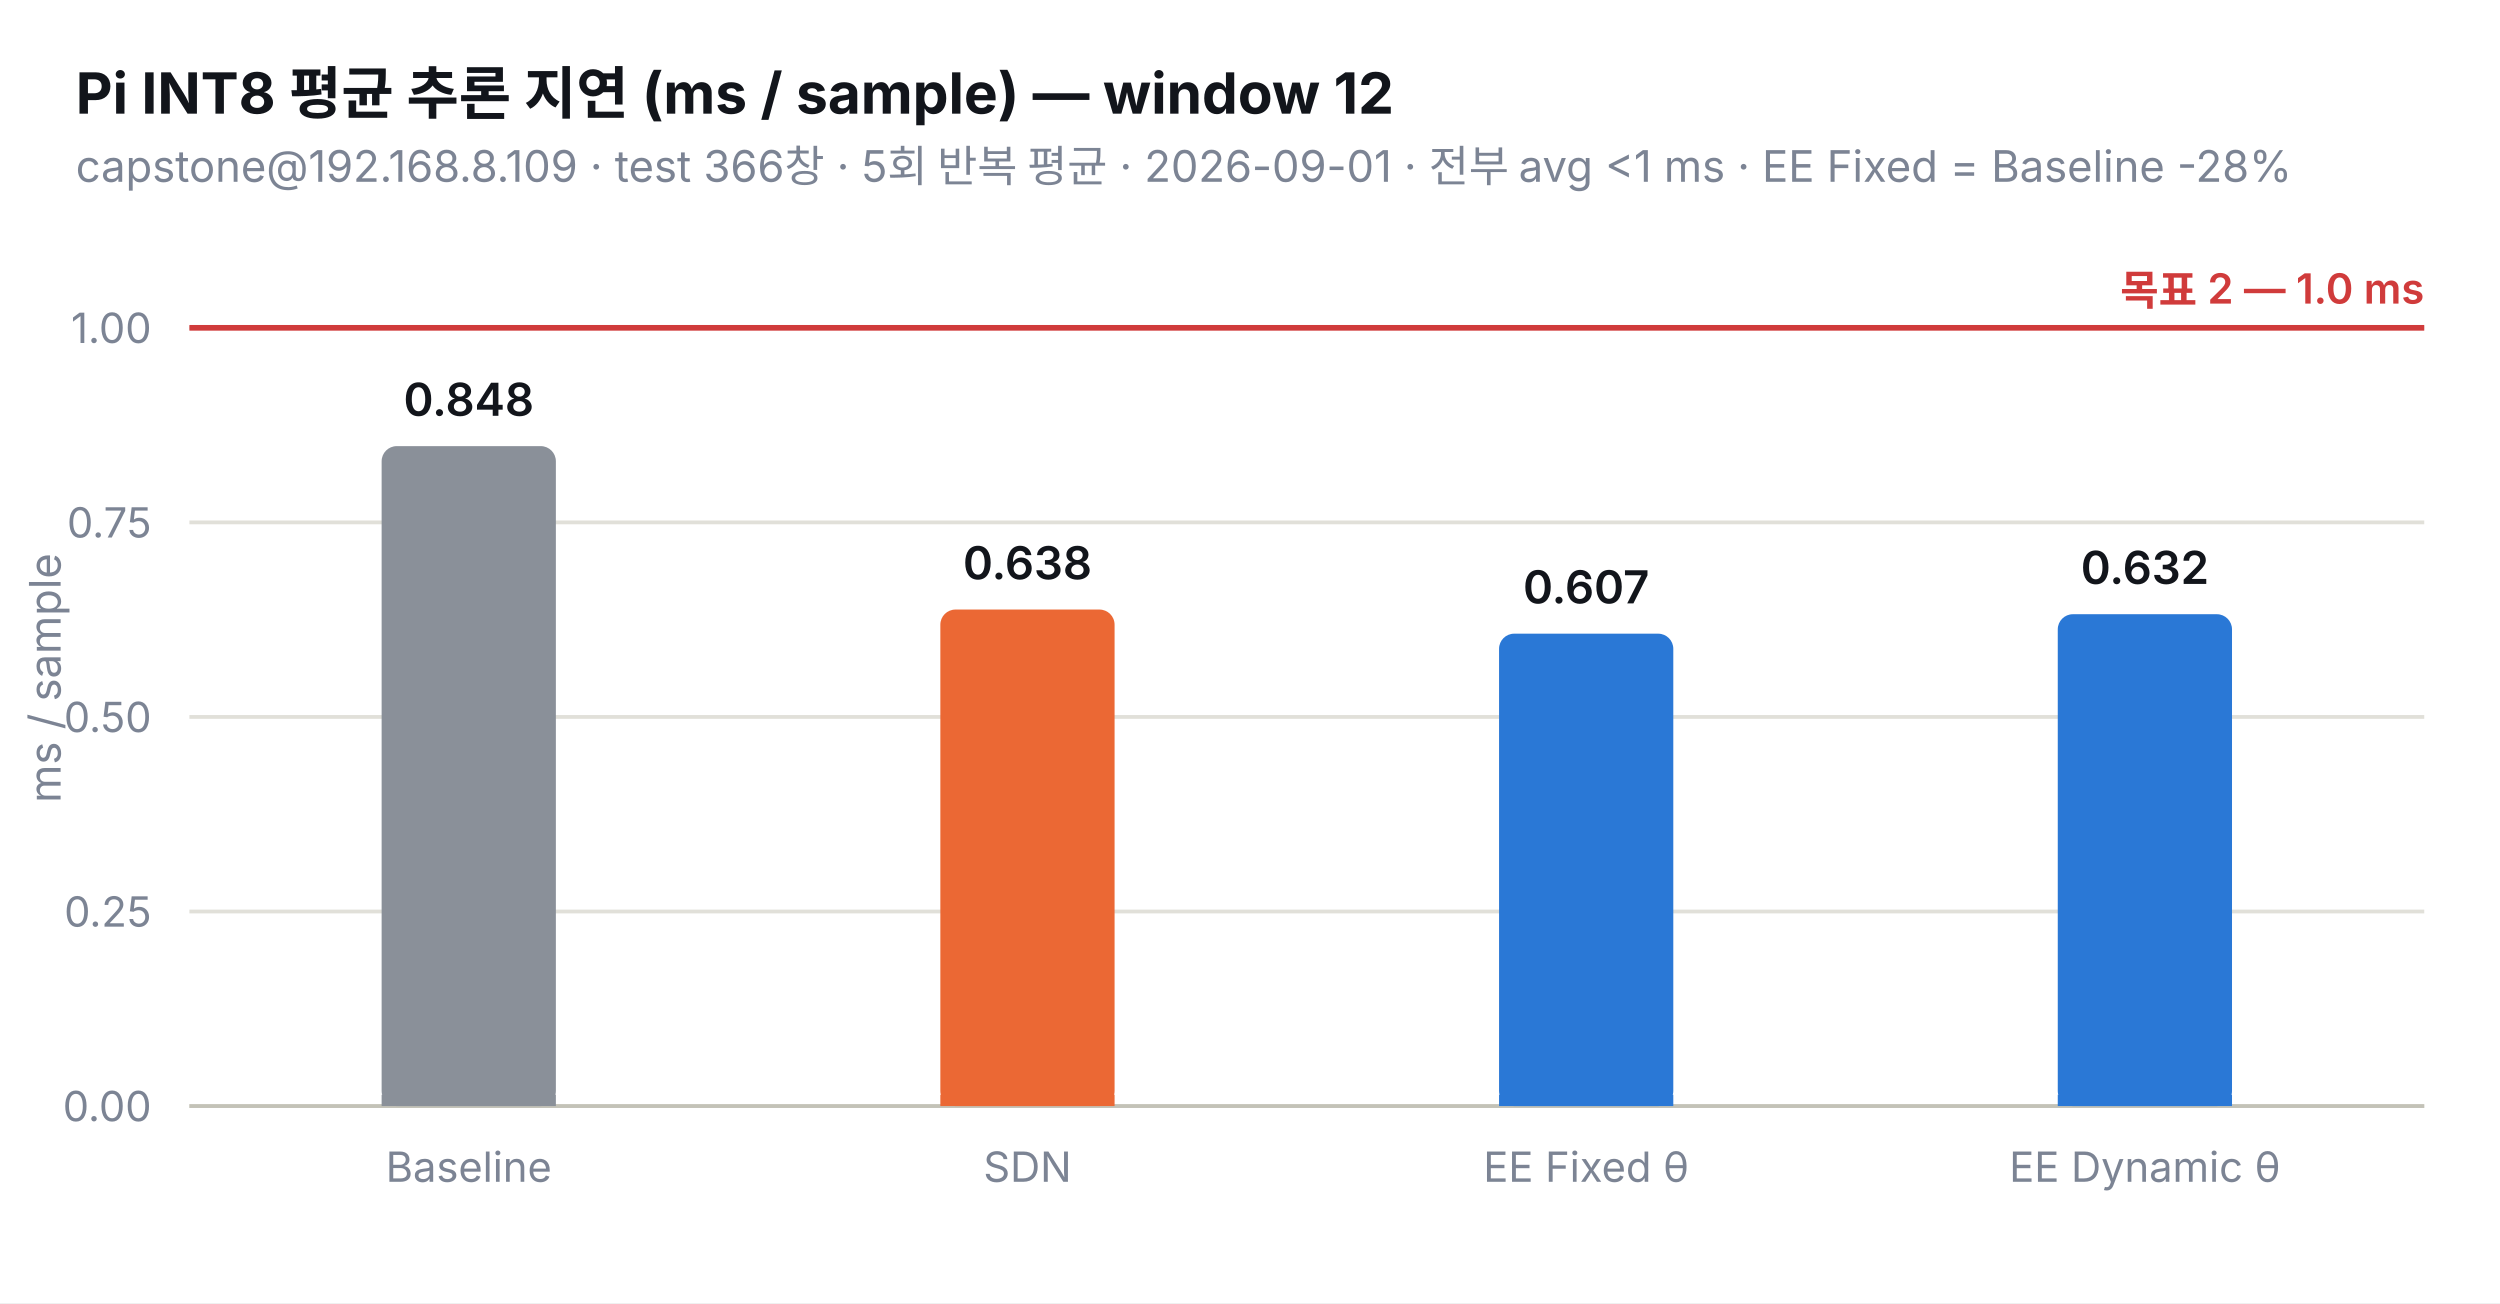
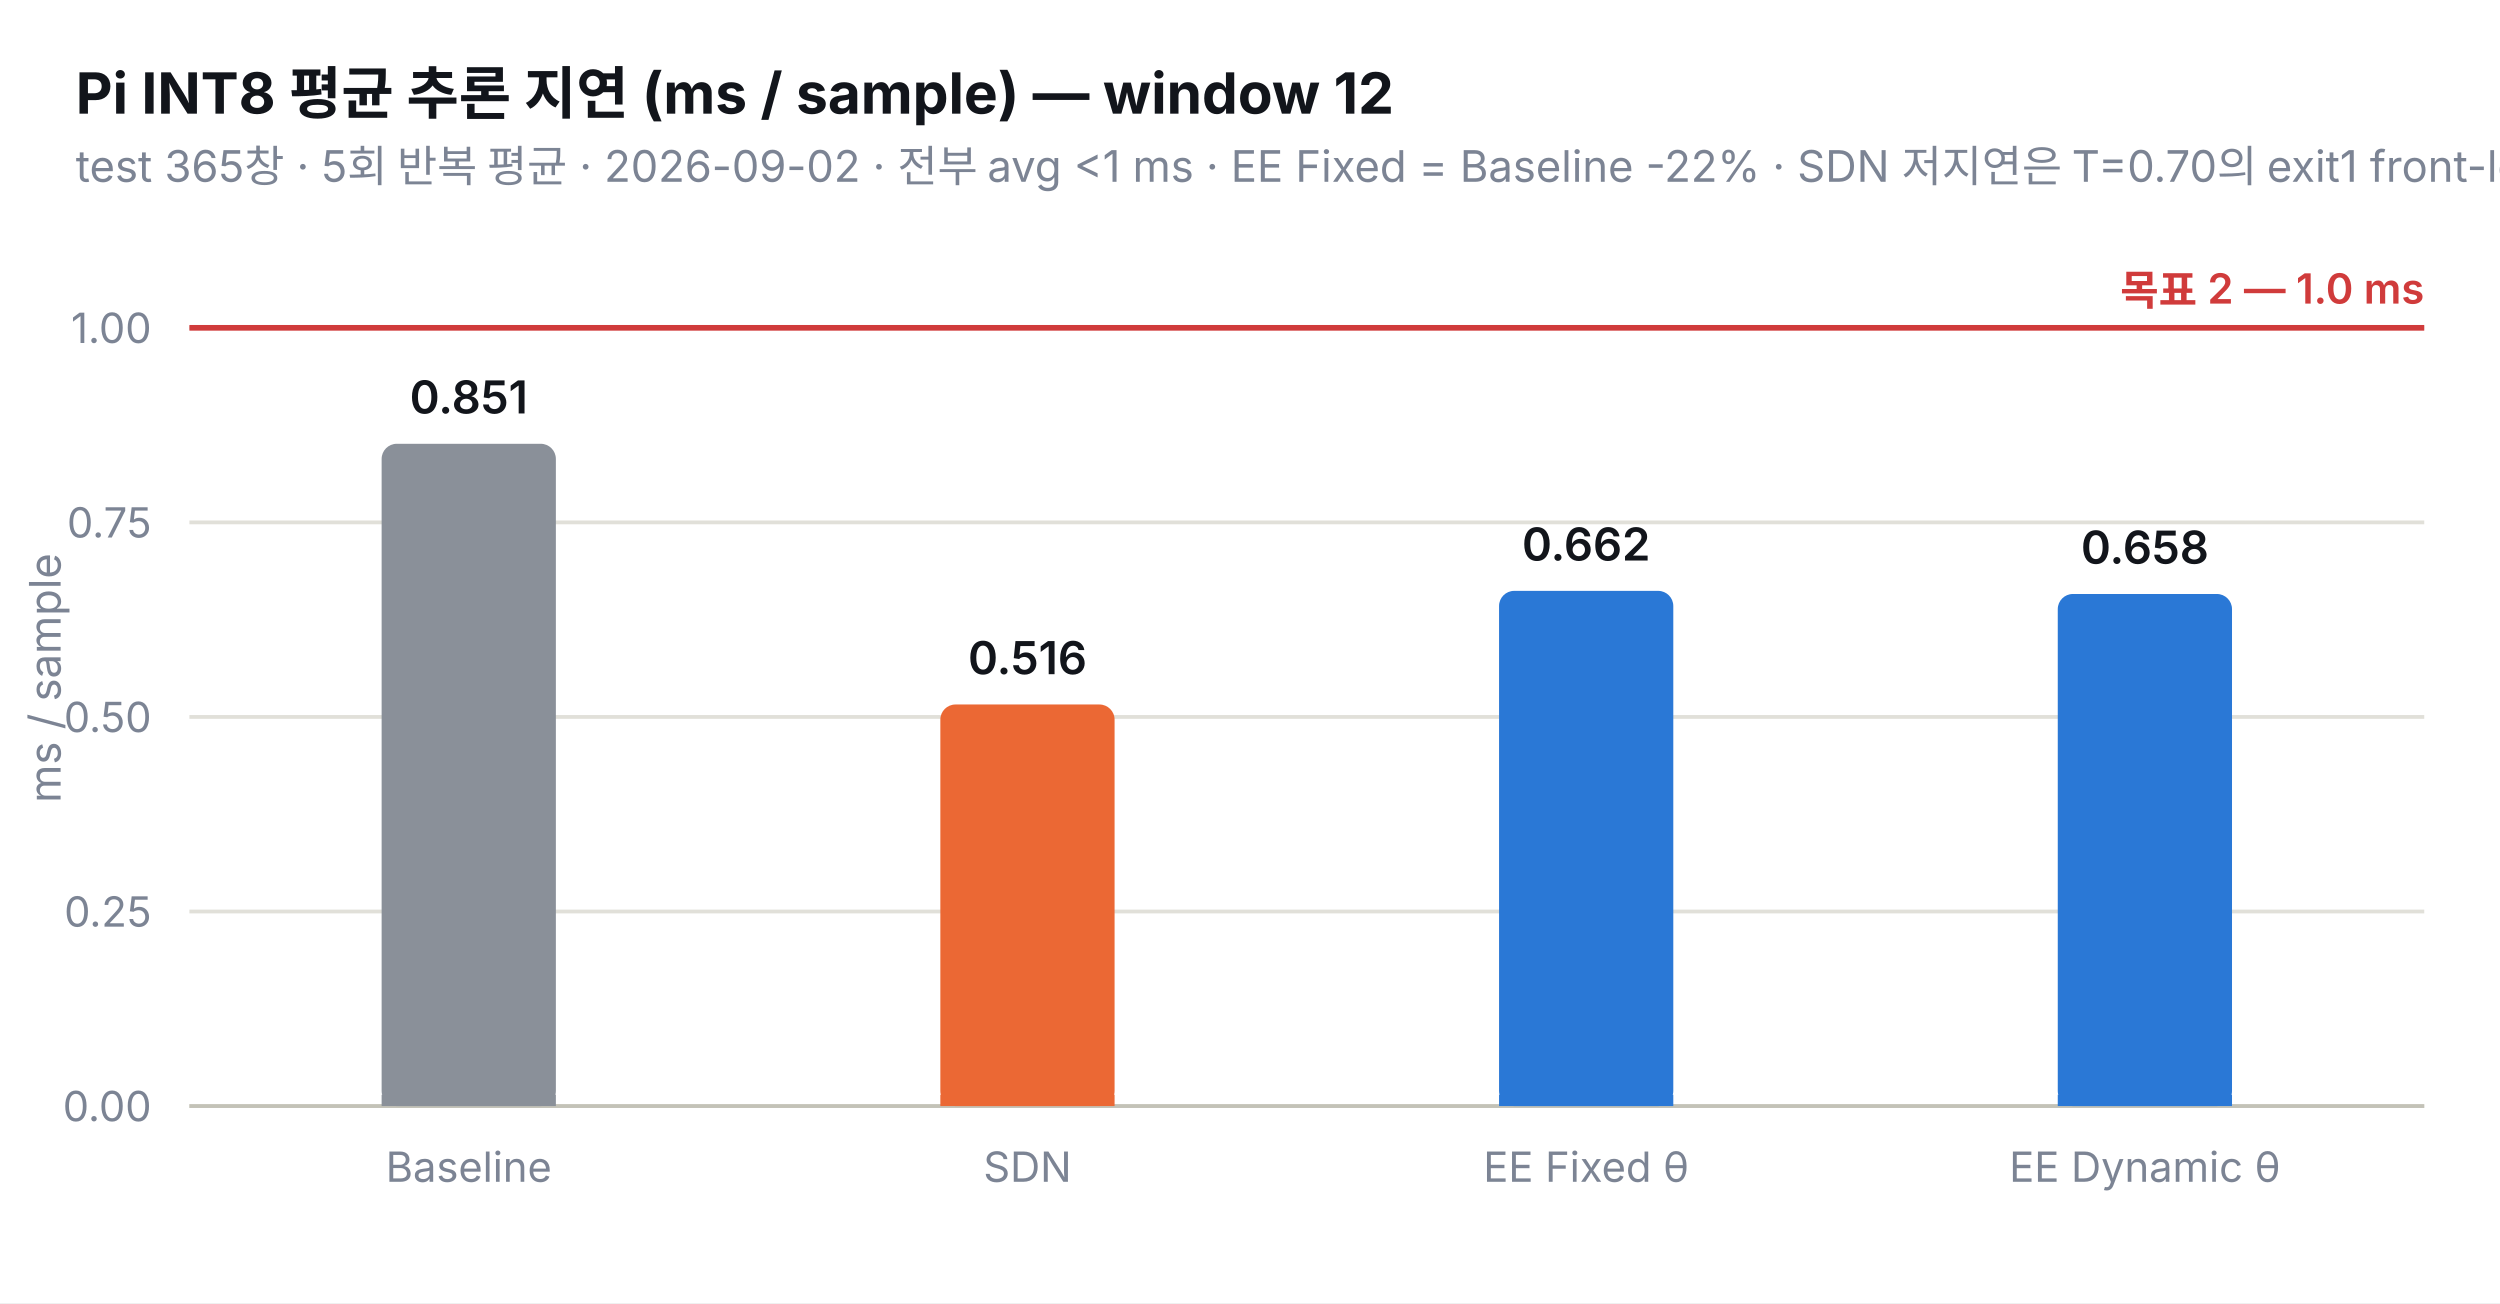
<svg xmlns="http://www.w3.org/2000/svg" width="660" height="344" viewBox="0 0 660 344" font-family="-apple-system, &quot;Segoe UI&quot;, &quot;Malgun Gothic&quot;, &quot;Noto Sans KR&quot;, system-ui, sans-serif">
  <rect x="0" y="0" width="660" height="344" fill="#ffffff" />
  <text x="20" y="30" text-anchor="start" font-size="15" font-weight="700" fill="#12151b" font-family="-apple-system, &quot;Segoe UI&quot;, &quot;Malgun Gothic&quot;, &quot;Noto Sans KR&quot;, system-ui, sans-serif" transform="undefined">Pi INT8 평균 추론 지연 (ms / sample) — window 12</text>
-   <text x="20" y="48" text-anchor="start" font-size="11.5" font-weight="400" fill="#7c8494" font-family="-apple-system, &quot;Segoe UI&quot;, &quot;Malgun Gothic&quot;, &quot;Noto Sans KR&quot;, system-ui, sans-serif" transform="undefined">capstone@192.168.8.109 · test 366창 · 5회 반복 평균 · 2026-09-01 · 전부 avg &lt;1 ms · EE Fixed = Baseline -28%</text>
+   <text x="20" y="48" text-anchor="start" font-size="11.5" font-weight="400" fill="#7c8494" font-family="-apple-system, &quot;Segoe UI&quot;, &quot;Malgun Gothic&quot;, &quot;Noto Sans KR&quot;, system-ui, sans-serif" transform="undefined">test 365창 · 5회 반복 평균 · 2026-09-02 · 전부 avg &lt;1 ms · EE Fixed = Baseline -22% · SDN 저지연은 T=0.70의 exit1 front-load</text>
  <line x1="50" y1="292" x2="640" y2="292" stroke="#e1e0d9" stroke-width="1" />
  <text x="40" y="296" text-anchor="end" font-size="11" font-weight="400" fill="#7c8494" font-family="-apple-system, &quot;Segoe UI&quot;, &quot;Malgun Gothic&quot;, &quot;Noto Sans KR&quot;, system-ui, sans-serif" transform="undefined">0.00</text>
  <line x1="50" y1="240.636" x2="640" y2="240.636" stroke="#e1e0d9" stroke-width="1" />
  <text x="40" y="244.636" text-anchor="end" font-size="11" font-weight="400" fill="#7c8494" font-family="-apple-system, &quot;Segoe UI&quot;, &quot;Malgun Gothic&quot;, &quot;Noto Sans KR&quot;, system-ui, sans-serif" transform="undefined">0.25</text>
  <line x1="50" y1="189.273" x2="640" y2="189.273" stroke="#e1e0d9" stroke-width="1" />
  <text x="40" y="193.273" text-anchor="end" font-size="11" font-weight="400" fill="#7c8494" font-family="-apple-system, &quot;Segoe UI&quot;, &quot;Malgun Gothic&quot;, &quot;Noto Sans KR&quot;, system-ui, sans-serif" transform="undefined">0.50</text>
  <line x1="50" y1="137.909" x2="640" y2="137.909" stroke="#e1e0d9" stroke-width="1" />
  <text x="40" y="141.909" text-anchor="end" font-size="11" font-weight="400" fill="#7c8494" font-family="-apple-system, &quot;Segoe UI&quot;, &quot;Malgun Gothic&quot;, &quot;Noto Sans KR&quot;, system-ui, sans-serif" transform="undefined">0.75</text>
  <line x1="50" y1="86.545" x2="640" y2="86.545" stroke="#e1e0d9" stroke-width="1" />
  <text x="40" y="90.545" text-anchor="end" font-size="11" font-weight="400" fill="#7c8494" font-family="-apple-system, &quot;Segoe UI&quot;, &quot;Malgun Gothic&quot;, &quot;Noto Sans KR&quot;, system-ui, sans-serif" transform="undefined">1.00</text>
  <line x1="50" y1="292" x2="640" y2="292" stroke="#c3c2b7" stroke-width="1" />
  <line x1="50" y1="86.545" x2="640" y2="86.545" stroke="#d03b3b" stroke-width="1.5" />
  <text x="640" y="80.545" text-anchor="end" font-size="11" font-weight="600" fill="#d03b3b" font-family="-apple-system, &quot;Segoe UI&quot;, &quot;Malgun Gothic&quot;, &quot;Noto Sans KR&quot;, system-ui, sans-serif" transform="undefined">목표 2 — 1.0 ms</text>
  <text x="16" y="179" text-anchor="middle" font-size="11.5" font-weight="400" fill="#7c8494" font-family="-apple-system, &quot;Segoe UI&quot;, &quot;Malgun Gothic&quot;, &quot;Noto Sans KR&quot;, system-ui, sans-serif" transform="rotate(-90 16 179)">ms / sample</text>
-   <rect x="100.75" y="117.775" width="46" height="174.225" rx="4" fill="#8a9099" />
+   <rect x="100.75" y="117.158" width="46" height="174.842" rx="4" fill="#8a9099" />
  <rect x="100.75" y="289" width="46" height="3" fill="#8a9099" />
-   <text x="123.75" y="109.775" text-anchor="middle" font-size="12" font-weight="600" fill="#12151b" font-family="-apple-system, &quot;Segoe UI&quot;, &quot;Malgun Gothic&quot;, &quot;Noto Sans KR&quot;, system-ui, sans-serif" transform="undefined">0.848</text>
+   <text x="123.75" y="109.158" text-anchor="middle" font-size="12" font-weight="600" fill="#12151b" font-family="-apple-system, &quot;Segoe UI&quot;, &quot;Malgun Gothic&quot;, &quot;Noto Sans KR&quot;, system-ui, sans-serif" transform="undefined">0.851</text>
  <text x="123.75" y="312" text-anchor="middle" font-size="11" font-weight="400" fill="#7c8494" font-family="-apple-system, &quot;Segoe UI&quot;, &quot;Malgun Gothic&quot;, &quot;Noto Sans KR&quot;, system-ui, sans-serif" transform="undefined">Baseline</text>
-   <rect x="248.25" y="160.92" width="46" height="131.08" rx="4" fill="#eb6834" />
+   <rect x="248.25" y="185.985" width="46" height="106.015" rx="4" fill="#eb6834" />
  <rect x="248.25" y="289" width="46" height="3" fill="#eb6834" />
-   <text x="271.25" y="152.92" text-anchor="middle" font-size="12" font-weight="600" fill="#12151b" font-family="-apple-system, &quot;Segoe UI&quot;, &quot;Malgun Gothic&quot;, &quot;Noto Sans KR&quot;, system-ui, sans-serif" transform="undefined">0.638</text>
+   <text x="271.25" y="177.985" text-anchor="middle" font-size="12" font-weight="600" fill="#12151b" font-family="-apple-system, &quot;Segoe UI&quot;, &quot;Malgun Gothic&quot;, &quot;Noto Sans KR&quot;, system-ui, sans-serif" transform="undefined">0.516</text>
  <text x="271.25" y="312" text-anchor="middle" font-size="11" font-weight="400" fill="#7c8494" font-family="-apple-system, &quot;Segoe UI&quot;, &quot;Malgun Gothic&quot;, &quot;Noto Sans KR&quot;, system-ui, sans-serif" transform="undefined">SDN</text>
-   <rect x="395.75" y="167.289" width="46" height="124.711" rx="4" fill="#2a78d6" />
+   <rect x="395.75" y="155.989" width="46" height="136.011" rx="4" fill="#2a78d6" />
  <rect x="395.75" y="289" width="46" height="3" fill="#2a78d6" />
-   <text x="418.75" y="159.289" text-anchor="middle" font-size="12" font-weight="600" fill="#12151b" font-family="-apple-system, &quot;Segoe UI&quot;, &quot;Malgun Gothic&quot;, &quot;Noto Sans KR&quot;, system-ui, sans-serif" transform="undefined">0.607</text>
+   <text x="418.75" y="147.989" text-anchor="middle" font-size="12" font-weight="600" fill="#12151b" font-family="-apple-system, &quot;Segoe UI&quot;, &quot;Malgun Gothic&quot;, &quot;Noto Sans KR&quot;, system-ui, sans-serif" transform="undefined">0.662</text>
  <text x="418.75" y="312" text-anchor="middle" font-size="11" font-weight="400" fill="#7c8494" font-family="-apple-system, &quot;Segoe UI&quot;, &quot;Malgun Gothic&quot;, &quot;Noto Sans KR&quot;, system-ui, sans-serif" transform="undefined">EE Fixed θ</text>
-   <rect x="543.25" y="162.153" width="46" height="129.847" rx="4" fill="#2a78d6" />
+   <rect x="543.25" y="156.811" width="46" height="135.189" rx="4" fill="#2a78d6" />
  <rect x="543.25" y="289" width="46" height="3" fill="#2a78d6" />
-   <text x="566.25" y="154.153" text-anchor="middle" font-size="12" font-weight="600" fill="#12151b" font-family="-apple-system, &quot;Segoe UI&quot;, &quot;Malgun Gothic&quot;, &quot;Noto Sans KR&quot;, system-ui, sans-serif" transform="undefined">0.632</text>
+   <text x="566.25" y="148.811" text-anchor="middle" font-size="12" font-weight="600" fill="#12151b" font-family="-apple-system, &quot;Segoe UI&quot;, &quot;Malgun Gothic&quot;, &quot;Noto Sans KR&quot;, system-ui, sans-serif" transform="undefined">0.658</text>
  <text x="566.25" y="312" text-anchor="middle" font-size="11" font-weight="400" fill="#7c8494" font-family="-apple-system, &quot;Segoe UI&quot;, &quot;Malgun Gothic&quot;, &quot;Noto Sans KR&quot;, system-ui, sans-serif" transform="undefined">EE Dynamic θ</text>
</svg>
